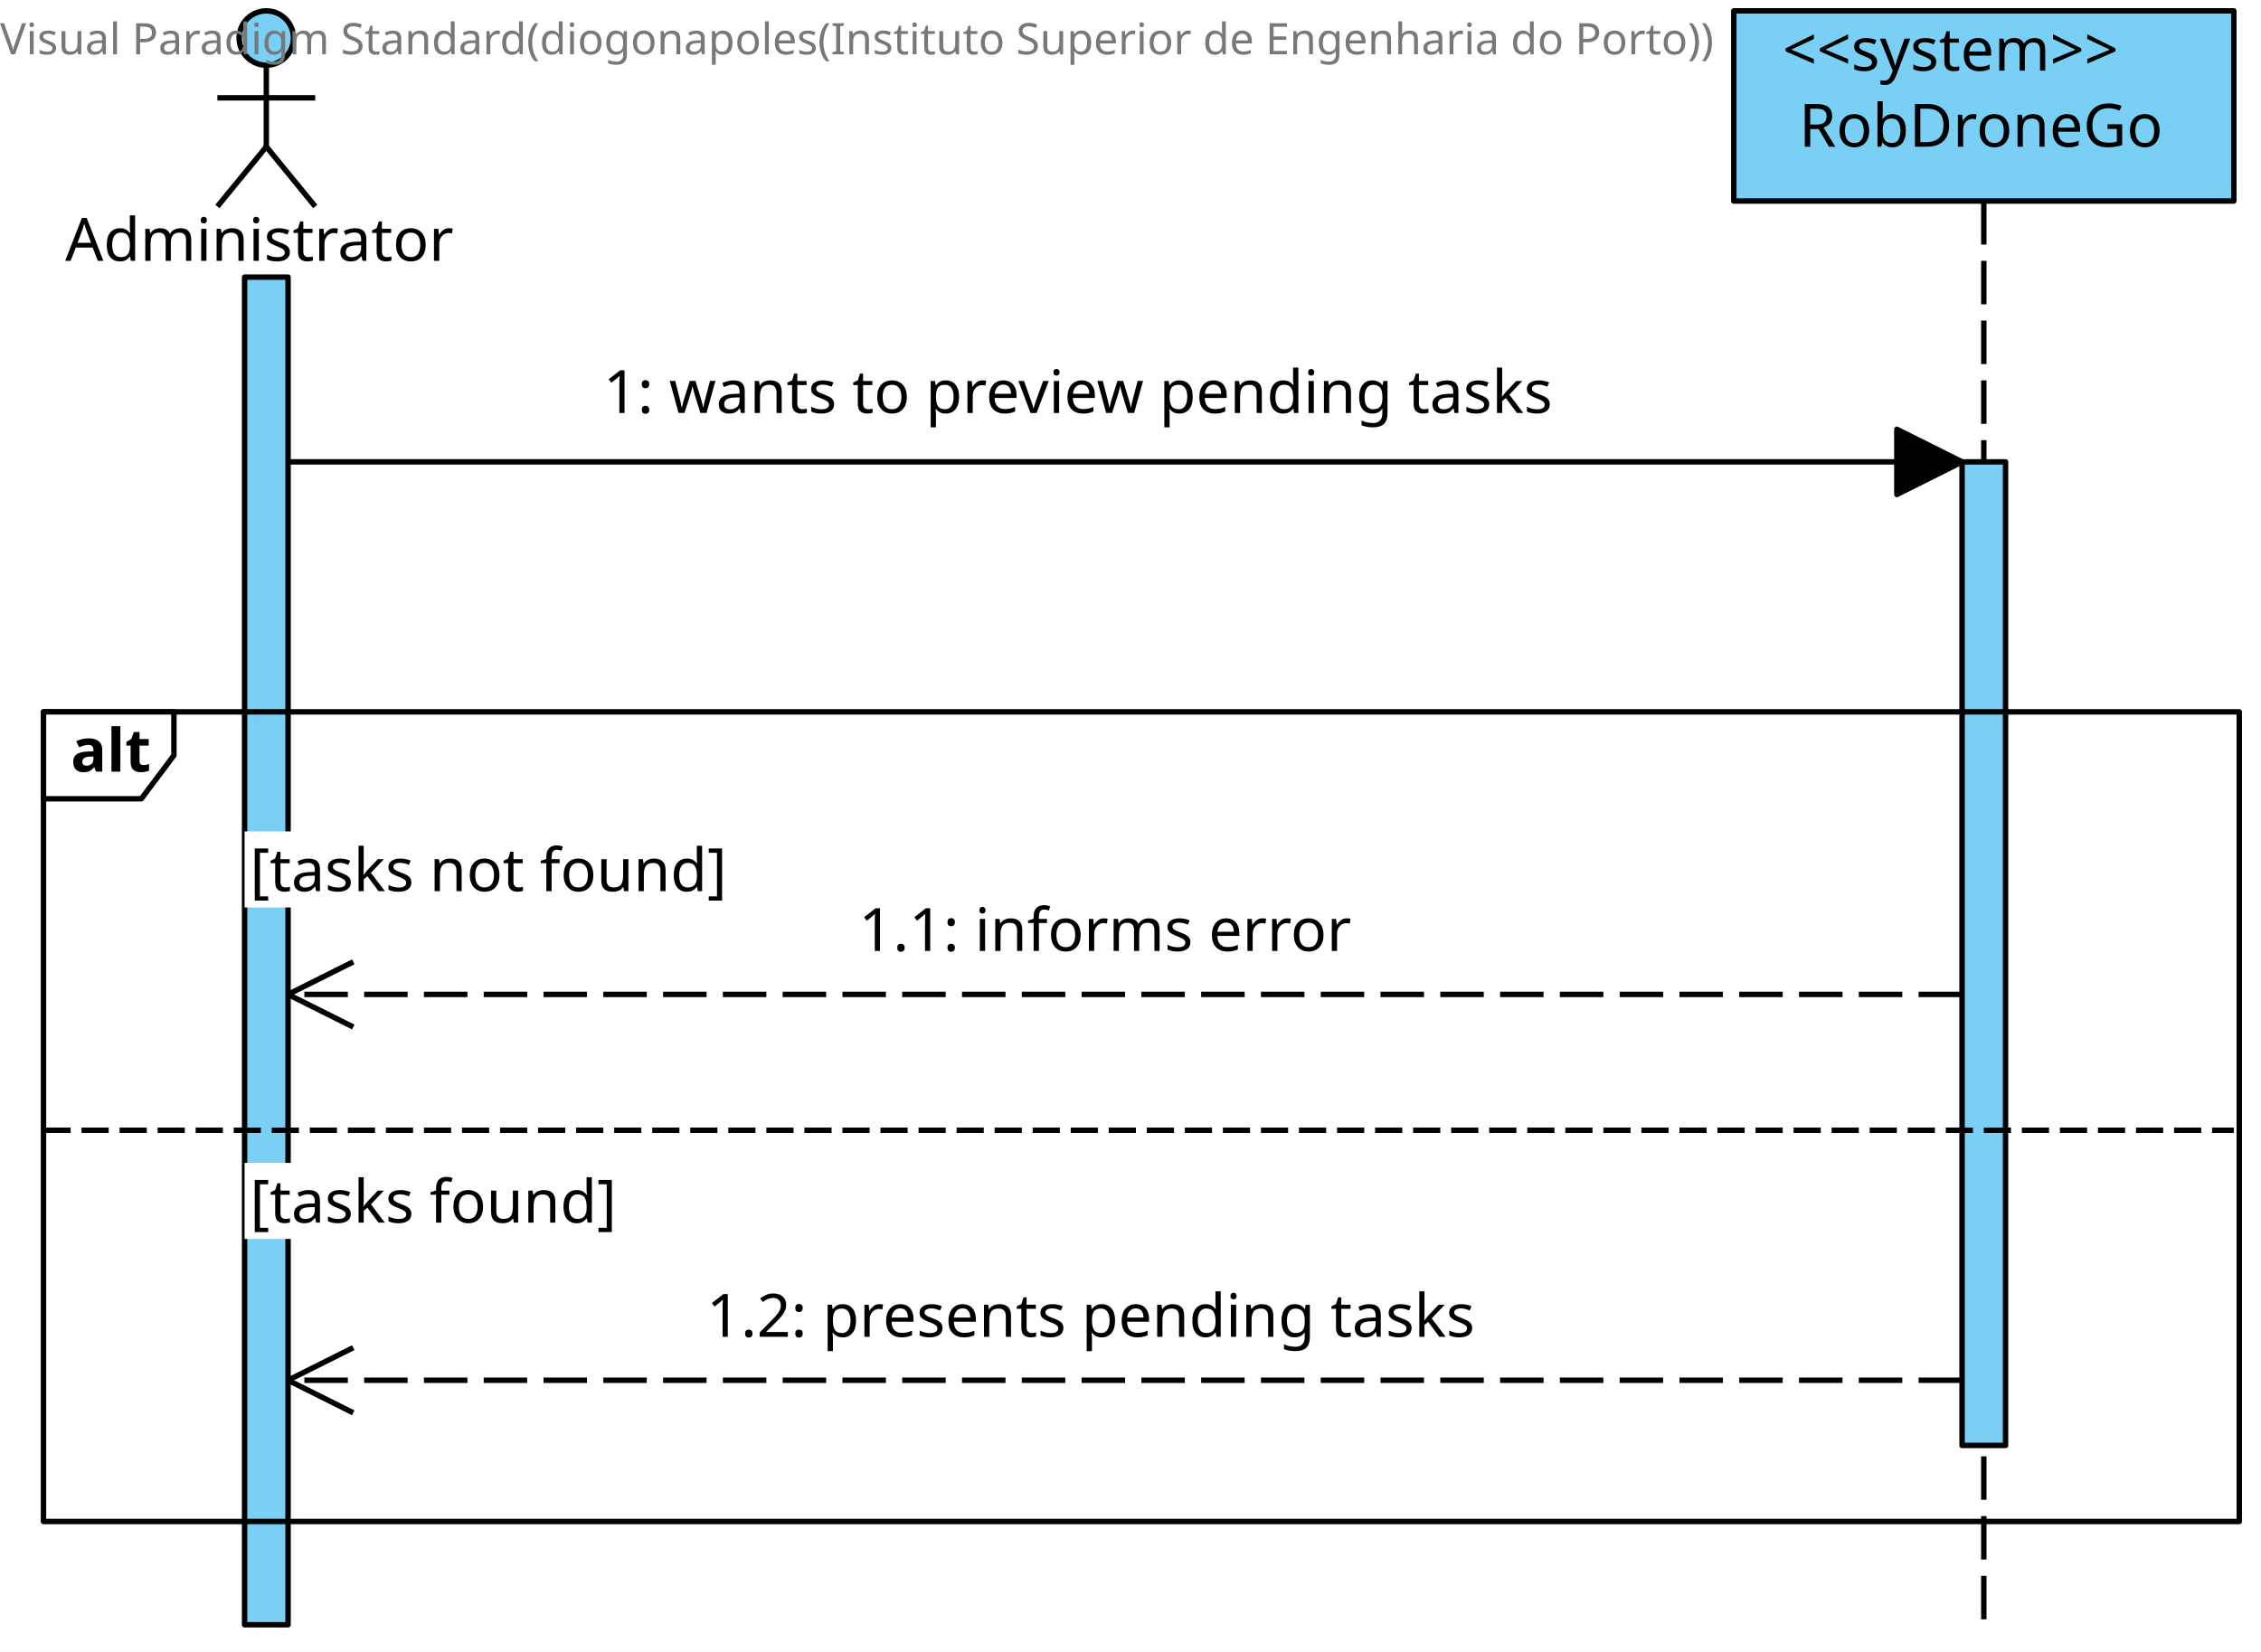
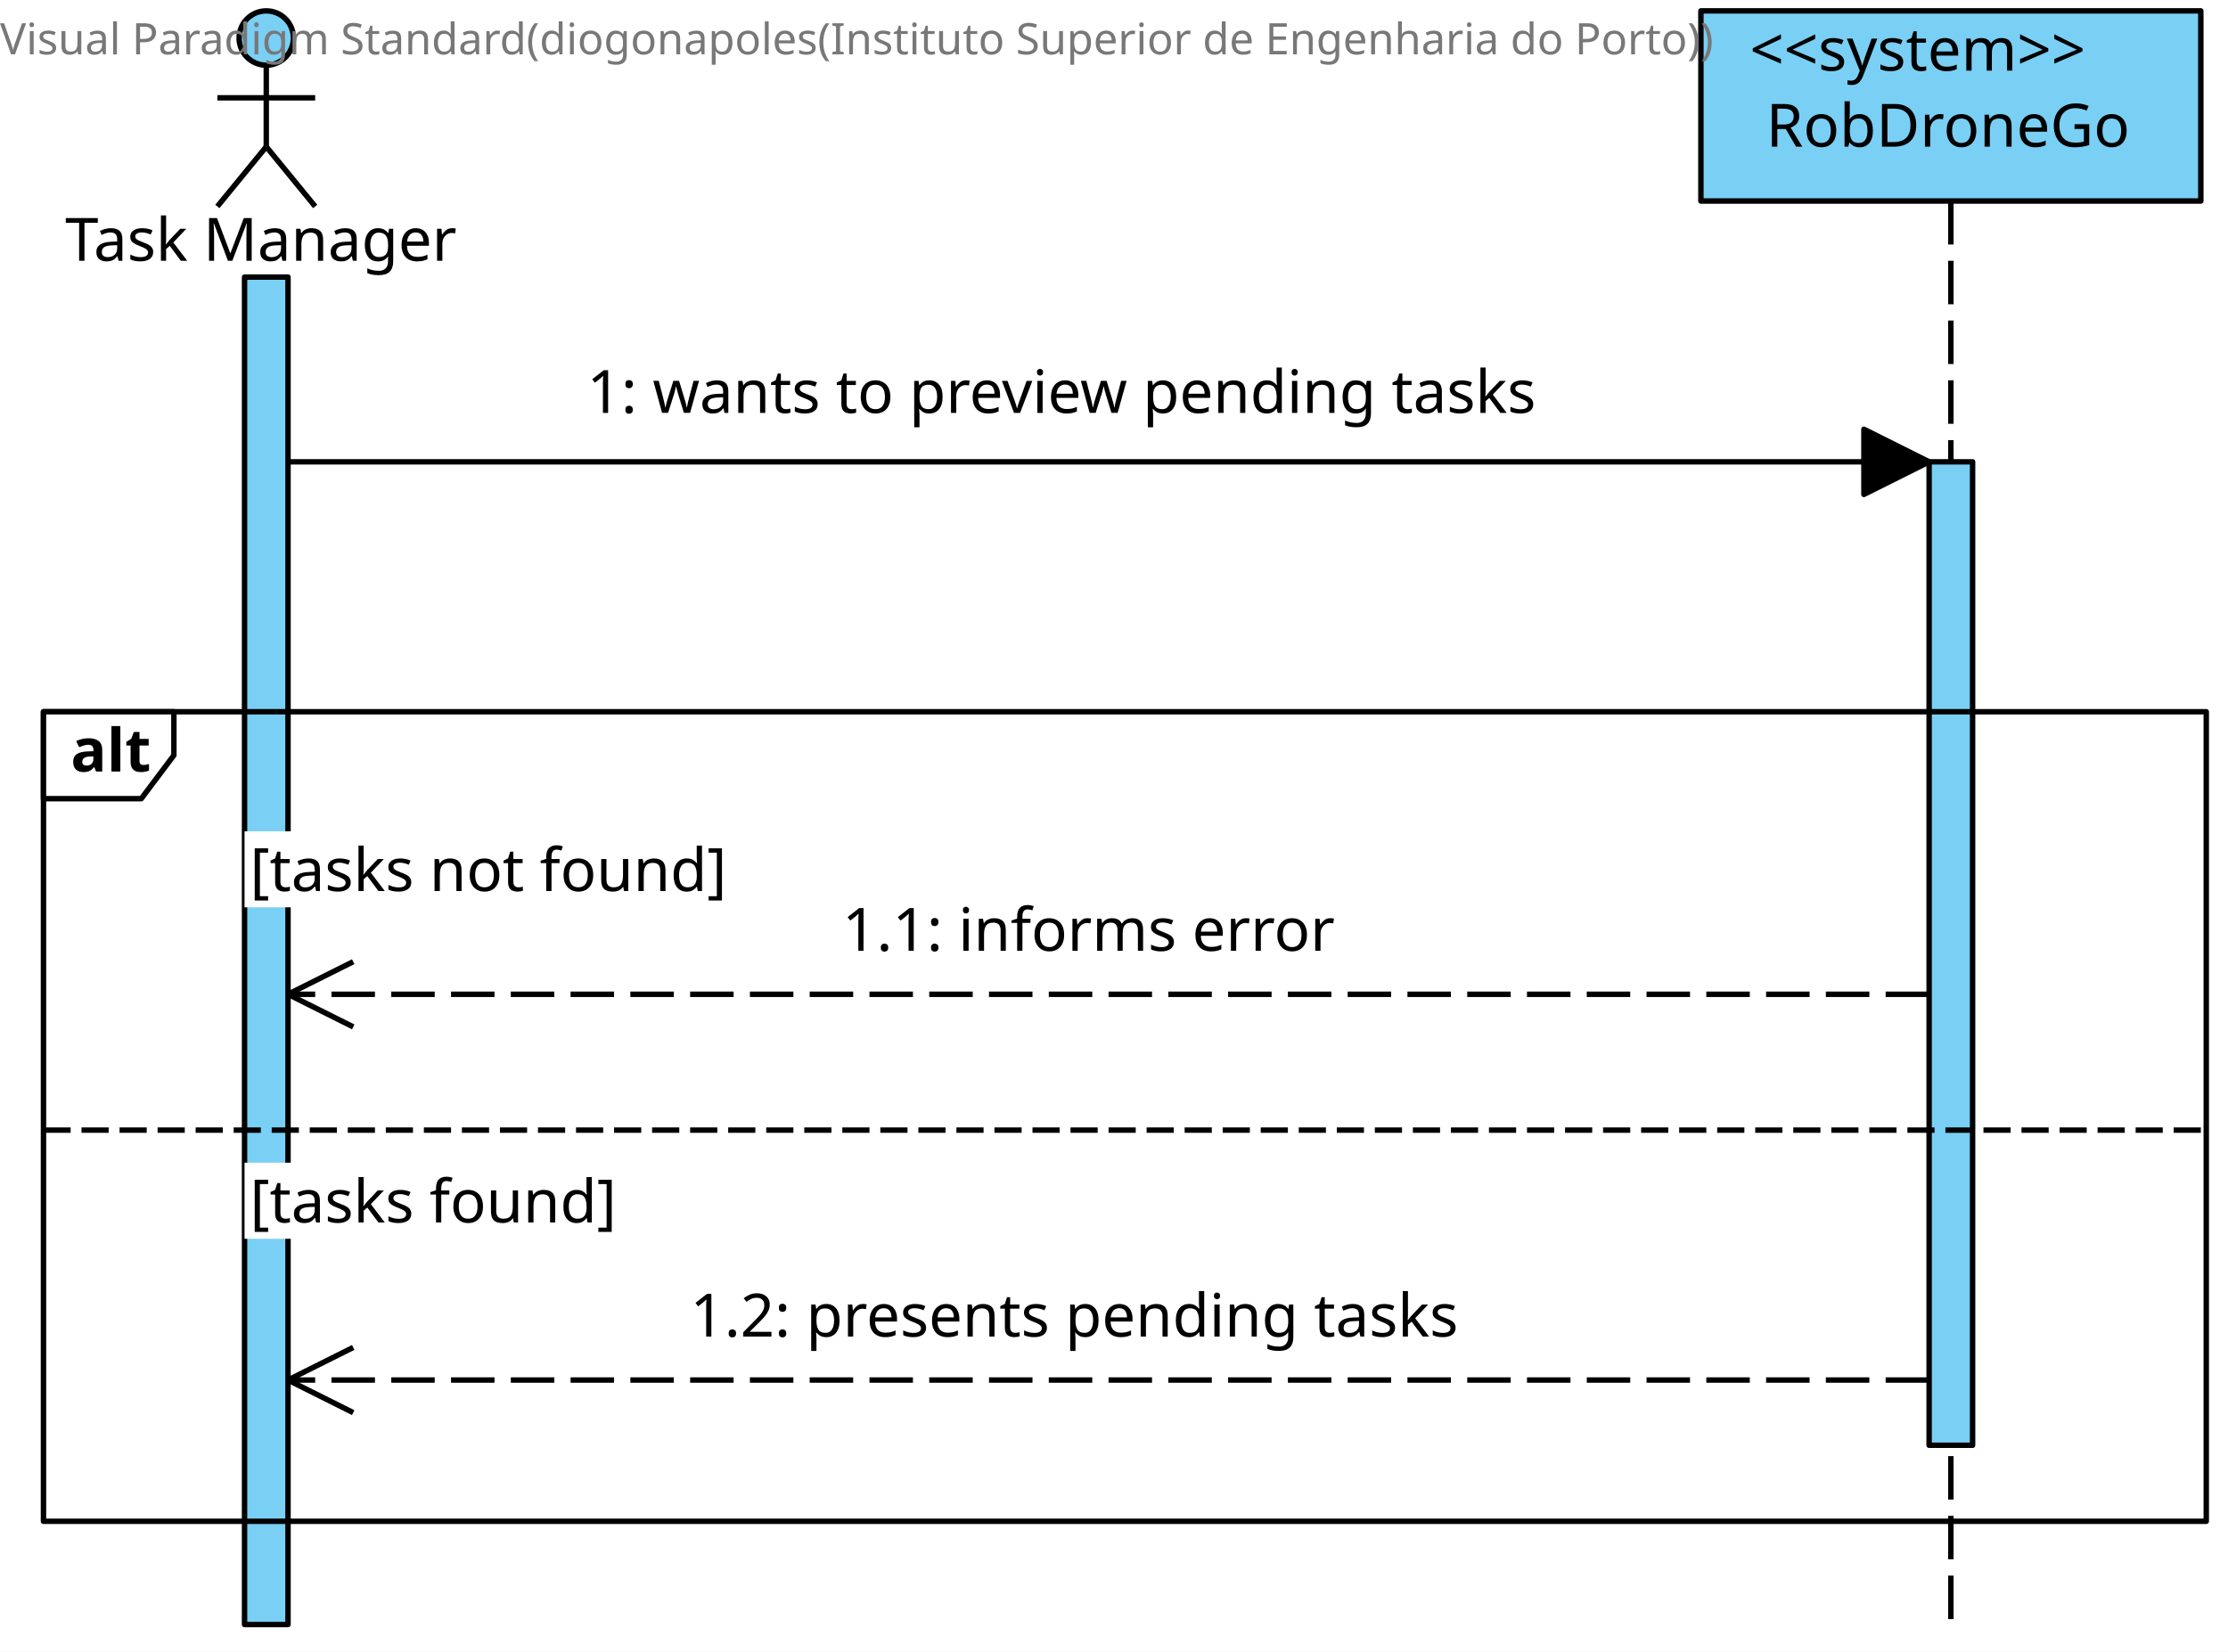
- <svg xmlns="http://www.w3.org/2000/svg" fill-opacity="0" color-rendering="auto" color-interpolation="auto" text-rendering="auto" stroke="rgb(0,0,0)" stroke-linecap="square" width="416" stroke-miterlimit="10" shape-rendering="auto" stroke-opacity="0" fill="rgb(0,0,0)" stroke-dasharray="none" font-weight="normal" stroke-width="1" height="304" font-family="'Dialog'" font-style="normal" stroke-linejoin="miter" font-size="12px" stroke-dashoffset="0" image-rendering="auto">
+ <svg xmlns="http://www.w3.org/2000/svg" fill-opacity="0" color-rendering="auto" color-interpolation="auto" text-rendering="auto" stroke="rgb(0,0,0)" stroke-linecap="square" width="410" stroke-miterlimit="10" shape-rendering="auto" stroke-opacity="0" fill="rgb(0,0,0)" stroke-dasharray="none" font-weight="normal" stroke-width="1" height="304" font-family="'Dialog'" font-style="normal" stroke-linejoin="miter" font-size="12px" stroke-dashoffset="0" image-rendering="auto">
  <defs id="genericDefs" />
  <g>
    <defs id="defs1">
      <clipPath clipPathUnits="userSpaceOnUse" id="clipPath1">
        <path d="M-7 -7 L71 -7 L71 309 L-7 309 L-7 -7 Z" />
      </clipPath>
      <clipPath clipPathUnits="userSpaceOnUse" id="clipPath2">
        <path d="M-7 -7 L104 -7 L104 309 L-7 309 L-7 -7 Z" />
      </clipPath>
      <clipPath clipPathUnits="userSpaceOnUse" id="clipPath3">
        <path d="M-7 -7 L19 -7 L19 192 L-7 192 L-7 -7 Z" />
      </clipPath>
      <clipPath clipPathUnits="userSpaceOnUse" id="clipPath4">
-         <path d="M-7 -7 L415 -7 L415 160 L-7 160 L-7 -7 Z" />
+         <path d="M-7 -7 L409 -7 L409 160 L-7 160 L-7 -7 Z" />
      </clipPath>
      <clipPath clipPathUnits="userSpaceOnUse" id="clipPath5">
-         <path d="M129 22 L129 36 L38 36 L38 22 ZM108 83 L108 97 L38 97 L38 83 ZM-7 -7 L-7 160 L415 160 L415 -7 Z" />
+         <path d="M129 22 L129 36 L38 36 L38 22 ZM108 83 L108 97 L38 97 L38 83 ZM-7 -7 L-7 160 L409 160 L409 -7 Z" />
      </clipPath>
      <clipPath clipPathUnits="userSpaceOnUse" id="clipPath6">
        <path d="M0 0 L0 17 L25 17 L25 0 Z" />
      </clipPath>
      <clipPath clipPathUnits="userSpaceOnUse" id="clipPath7">
-         <path d="M-7 -7 L415 -7 L415 72 L-7 72 L-7 -7 Z" />
+         <path d="M-7 -7 L409 -7 L409 72 L-7 72 L-7 -7 Z" />
      </clipPath>
      <clipPath clipPathUnits="userSpaceOnUse" id="clipPath8">
        <path d="M0 0 L0 14 L112 14 L112 0 Z" />
      </clipPath>
      <clipPath clipPathUnits="userSpaceOnUse" id="clipPath9">
-         <path d="M0 0 L0 4 L404 4 L404 0 Z" />
+         <path d="M0 0 L0 4 L398 4 L398 0 Z" />
      </clipPath>
      <clipPath clipPathUnits="userSpaceOnUse" id="clipPath10">
-         <path d="M-7 -7 L415 -7 L415 82 L-7 82 L-7 -7 Z" />
+         <path d="M-7 -7 L409 -7 L409 82 L-7 82 L-7 -7 Z" />
      </clipPath>
      <clipPath clipPathUnits="userSpaceOnUse" id="clipPath11">
        <path d="M0 0 L0 14 L90 14 L90 0 Z" />
      </clipPath>
      <clipPath clipPathUnits="userSpaceOnUse" id="clipPath12">
+         <path d="M-95 -14 L190 -14 L190 28 L-95 28 L-95 -14 Z" />
+       </clipPath>
+       <clipPath clipPathUnits="userSpaceOnUse" id="clipPath13">
        <path d="M-93 -28 L186 -28 L186 56 L-93 56 L-93 -28 Z" />
      </clipPath>
-       <clipPath clipPathUnits="userSpaceOnUse" id="clipPath13">
-         <path d="M-94 -14 L188 -14 L188 28 L-94 28 L-94 -14 Z" />
-       </clipPath>
      <clipPath clipPathUnits="userSpaceOnUse" id="clipPath14">
-         <path d="M0 0 L412 0 L412 104 L0 104 L0 0 Z" />
+         <path d="M0 0 L406 0 L406 104 L0 104 L0 0 Z" />
      </clipPath>
      <clipPath clipPathUnits="userSpaceOnUse" id="clipPath15">
-         <path d="M302 30 L302 44 L99 44 L99 30 ZM0 0 L0 2 L93 2 L93 16 L0 16 L0 104 L412 104 L412 0 Z" />
+         <path d="M299 30 L299 44 L96 44 L96 30 ZM0 0 L0 2 L94 2 L94 16 L0 16 L0 104 L406 104 L406 0 Z" />
      </clipPath>
      <clipPath clipPathUnits="userSpaceOnUse" id="clipPath16">
-         <path d="M286 31 L286 45 L117 45 L117 31 ZM0 0 L0 104 L412 104 L412 0 Z" />
+         <path d="M283 31 L283 45 L114 45 L114 31 ZM0 0 L0 104 L406 104 L406 0 Z" />
      </clipPath>
      <clipPath clipPathUnits="userSpaceOnUse" id="clipPath17">
-         <path d="M262 31 L262 45 L146 45 L146 31 ZM0 0 L0 104 L117 104 L117 102 L286 102 L286 104 L412 104 L412 0 Z" />
+         <path d="M259 31 L259 45 L143 45 L143 31 ZM0 0 L0 104 L114 104 L114 102 L283 102 L283 104 L406 104 L406 0 Z" />
      </clipPath>
      <clipPath clipPathUnits="userSpaceOnUse" id="clipPath18">
        <path d="M-116 -14 L232 -14 L232 28 L-116 28 L-116 -14 Z" />
      </clipPath>
      <clipPath clipPathUnits="userSpaceOnUse" id="clipPath19">
        <path d="M-169 -14 L338 -14 L338 28 L-169 28 L-169 -14 Z" />
      </clipPath>
      <clipPath clipPathUnits="userSpaceOnUse" id="clipPath20">
        <path d="M-203 -14 L406 -14 L406 28 L-203 28 L-203 -14 Z" />
      </clipPath>
    </defs>
    <g fill="white" text-rendering="geometricPrecision" fill-opacity="1" stroke-opacity="1" stroke="white">
-       <rect x="0" width="416" height="304" y="0" stroke="none" />
+       <rect x="0" width="410" height="304" y="0" stroke="none" />
    </g>
    <g font-size="11px" transform="translate(19,2)" fill-opacity="1" fill="rgb(122,207,245)" text-rendering="geometricPrecision" image-rendering="optimizeQuality" font-family="sans-serif" stroke="rgb(122,207,245)" stroke-opacity="1">
      <circle r="5" clip-path="url(#clipPath1)" cx="30" cy="5" stroke="none" />
      <rect x="26" width="8" height="248" y="49" clip-path="url(#clipPath1)" stroke="none" />
    </g>
    <g stroke-linecap="butt" font-size="11px" transform="translate(19,2)" fill-opacity="1" fill="black" text-rendering="geometricPrecision" image-rendering="optimizeQuality" font-family="sans-serif" stroke-linejoin="round" stroke="black" stroke-opacity="1" stroke-miterlimit="0">
      <circle fill="none" r="5" clip-path="url(#clipPath1)" cx="30" cy="5" />
      <rect fill="none" x="26" width="8" height="248" y="49" clip-path="url(#clipPath1)" />
      <line y2="25" fill="none" x1="30" clip-path="url(#clipPath1)" x2="30" y1="10" />
      <line y2="36" fill="none" x1="30" clip-path="url(#clipPath1)" x2="21" y1="25" />
      <line y2="36" fill="none" x1="30" clip-path="url(#clipPath1)" x2="39" y1="25" />
      <line y2="16" fill="none" x1="21" clip-path="url(#clipPath1)" x2="39" y1="16" />
    </g>
-     <g font-size="11px" transform="translate(319,2)" fill-opacity="1" fill="rgb(122,207,245)" text-rendering="geometricPrecision" image-rendering="optimizeQuality" font-family="sans-serif" stroke="rgb(122,207,245)" stroke-opacity="1">
+     <g font-size="11px" transform="translate(313,2)" fill-opacity="1" fill="rgb(122,207,245)" text-rendering="geometricPrecision" image-rendering="optimizeQuality" font-family="sans-serif" stroke="rgb(122,207,245)" stroke-opacity="1">
      <rect x="0" width="92" height="35" y="0" clip-path="url(#clipPath2)" stroke="none" />
    </g>
-     <g stroke-linecap="butt" font-size="11px" transform="translate(319,2)" fill-opacity="1" fill="black" text-rendering="geometricPrecision" image-rendering="optimizeQuality" font-family="sans-serif" stroke-linejoin="round" stroke="black" stroke-opacity="1" stroke-miterlimit="0">
+     <g stroke-linecap="butt" font-size="11px" transform="translate(313,2)" fill-opacity="1" fill="black" text-rendering="geometricPrecision" image-rendering="optimizeQuality" font-family="sans-serif" stroke-linejoin="round" stroke="black" stroke-opacity="1" stroke-miterlimit="0">
      <rect fill="none" x="0" width="92" height="35" y="0" clip-path="url(#clipPath2)" />
      <line clip-path="url(#clipPath2)" fill="none" x1="46" x2="46" y1="35" y2="298" stroke-linejoin="bevel" stroke-dasharray="8,3" />
    </g>
-     <g font-size="11px" transform="translate(361,85)" fill-opacity="1" fill="rgb(122,207,245)" text-rendering="geometricPrecision" image-rendering="optimizeQuality" font-family="sans-serif" stroke="rgb(122,207,245)" stroke-opacity="1">
+     <g font-size="11px" transform="translate(355,85)" fill-opacity="1" fill="rgb(122,207,245)" text-rendering="geometricPrecision" image-rendering="optimizeQuality" font-family="sans-serif" stroke="rgb(122,207,245)" stroke-opacity="1">
      <rect x="0" width="8" height="181" y="0" clip-path="url(#clipPath3)" stroke="none" />
    </g>
-     <g stroke-linecap="butt" font-size="11px" transform="translate(361,85)" fill-opacity="1" fill="black" text-rendering="geometricPrecision" image-rendering="optimizeQuality" font-family="sans-serif" stroke-linejoin="round" stroke="black" stroke-opacity="1" stroke-miterlimit="0">
+     <g stroke-linecap="butt" font-size="11px" transform="translate(355,85)" fill-opacity="1" fill="black" text-rendering="geometricPrecision" image-rendering="optimizeQuality" font-family="sans-serif" stroke-linejoin="round" stroke="black" stroke-opacity="1" stroke-miterlimit="0">
      <rect fill="none" x="0" width="8" height="181" y="0" clip-path="url(#clipPath3)" />
    </g>
    <g fill-opacity="1" text-rendering="geometricPrecision" stroke="black" stroke-linecap="butt" transform="translate(8,131)" stroke-miterlimit="0" stroke-opacity="1" fill="black" font-weight="bold" font-family="sans-serif" stroke-linejoin="round" font-size="11px" image-rendering="optimizeQuality">
-       <rect fill="none" x="0" width="404" height="149" y="0" clip-path="url(#clipPath5)" />
+       <rect fill="none" x="0" width="398" height="149" y="0" clip-path="url(#clipPath5)" />
    </g>
    <g font-size="11px" transform="translate(8,131)" fill-opacity="1" fill="white" text-rendering="geometricPrecision" image-rendering="optimizeQuality" font-family="sans-serif" stroke="white" font-weight="bold" stroke-opacity="1">
      <path d="M24 0 L24 8 L18 16 L0 16 L0 0 Z" stroke="none" clip-path="url(#clipPath5)" />
    </g>
    <g fill-opacity="1" text-rendering="geometricPrecision" stroke="black" stroke-linecap="butt" transform="translate(8,131)" stroke-miterlimit="0" stroke-opacity="1" fill="black" font-weight="bold" font-family="sans-serif" stroke-linejoin="round" font-size="11px" image-rendering="optimizeQuality">
      <path fill="none" d="M24 0 L24 8 L18 16 L0 16 L0 0 Z" clip-path="url(#clipPath5)" />
    </g>
    <g font-size="11px" transform="translate(8,131)" fill-opacity="1" fill="black" text-rendering="geometricPrecision" image-rendering="optimizeQuality" font-family="sans-serif" stroke="black" font-weight="bold" stroke-opacity="1">
      <text x="5" xml:space="preserve" y="11" clip-path="url(#clipPath6)" stroke="none">alt</text>
    </g>
    <g fill-opacity="1" text-rendering="geometricPrecision" stroke="black" stroke-linecap="butt" transform="translate(8,148)" stroke-miterlimit="0" stroke-opacity="1" fill="black" stroke-dasharray="5,2" font-family="sans-serif" stroke-linejoin="bevel" font-size="11px" image-rendering="optimizeQuality">
-       <line y2="60" fill="none" x1="0" clip-path="url(#clipPath7)" x2="403" y1="60" />
+       <line y2="60" fill="none" x1="0" clip-path="url(#clipPath7)" x2="397" y1="60" />
    </g>
    <g font-size="11px" transform="translate(36,153)" fill-opacity="1" fill="white" text-rendering="geometricPrecision" image-rendering="optimizeQuality" font-family="sans-serif" stroke="white" stroke-opacity="1">
      <rect x="9" width="93" height="16" y="-1" clip-path="url(#clipPath8)" stroke="none" />
      <text fill="black" x="10" xml:space="preserve" y="11" clip-path="url(#clipPath8)" stroke="none">[tasks not found]</text>
    </g>
    <g font-size="11px" transform="translate(36,214)" fill-opacity="1" fill="white" text-rendering="geometricPrecision" image-rendering="optimizeQuality" font-family="sans-serif" stroke="white" stroke-opacity="1">
      <rect x="9" width="72" height="16" y="-1" clip-path="url(#clipPath11)" stroke="none" />
      <text fill="black" x="10" xml:space="preserve" y="11" clip-path="url(#clipPath11)" stroke="none">[tasks found]</text>
    </g>
-     <g font-size="11px" transform="translate(319,2)" fill-opacity="1" fill="black" text-rendering="geometricPrecision" image-rendering="optimizeQuality" font-family="sans-serif" stroke="black" stroke-opacity="1">
-       <text x="9" xml:space="preserve" y="11" clip-path="url(#clipPath12)" stroke="none">&lt;&lt;system&gt;&gt;</text>
-       <text x="12" xml:space="preserve" y="25" clip-path="url(#clipPath12)" stroke="none">RobDroneGo</text>
+     <g font-size="11px" transform="translate(2,37)" fill-opacity="1" fill="black" text-rendering="geometricPrecision" image-rendering="optimizeQuality" font-family="sans-serif" stroke="black" stroke-opacity="1">
+       <text x="10" xml:space="preserve" y="11" clip-path="url(#clipPath12)" stroke="none">Task Manager</text>
    </g>
-     <g font-size="11px" transform="translate(2,37)" fill-opacity="1" fill="black" text-rendering="geometricPrecision" image-rendering="optimizeQuality" font-family="sans-serif" stroke="black" stroke-opacity="1">
-       <text x="10" xml:space="preserve" y="11" clip-path="url(#clipPath13)" stroke="none">Administrator</text>
+     <g font-size="11px" transform="translate(313,2)" fill-opacity="1" fill="black" text-rendering="geometricPrecision" image-rendering="optimizeQuality" font-family="sans-serif" stroke="black" stroke-opacity="1">
+       <text x="9" xml:space="preserve" y="11" clip-path="url(#clipPath13)" stroke="none">&lt;&lt;system&gt;&gt;</text>
+       <text x="12" xml:space="preserve" y="25" clip-path="url(#clipPath13)" stroke="none">RobDroneGo</text>
    </g>
    <g stroke-linecap="butt" font-size="11px" transform="translate(3,35)" fill-opacity="1" fill="black" text-rendering="geometricPrecision" image-rendering="optimizeQuality" font-family="sans-serif" stroke-linejoin="round" stroke="black" stroke-opacity="1">
-       <line y2="50" fill="none" x1="50" clip-path="url(#clipPath15)" x2="358" y1="50" />
-       <polygon points=" 358 50 346 44 346 56" clip-path="url(#clipPath15)" stroke="none" />
-       <polygon fill="none" points=" 358 50 346 44 346 56" clip-path="url(#clipPath15)" />
+       <line y2="50" fill="none" x1="50" clip-path="url(#clipPath15)" x2="352" y1="50" />
+       <polygon points=" 352 50 340 44 340 56" clip-path="url(#clipPath15)" stroke="none" />
+       <polygon fill="none" points=" 352 50 340 44 340 56" clip-path="url(#clipPath15)" />
    </g>
    <g fill-opacity="1" text-rendering="geometricPrecision" stroke="black" stroke-linecap="butt" transform="translate(3,204)" stroke-miterlimit="0" stroke-opacity="1" fill="black" stroke-dasharray="8,3" font-family="sans-serif" stroke-linejoin="round" font-size="11px" image-rendering="optimizeQuality">
-       <line y2="50" fill="none" x1="358" clip-path="url(#clipPath16)" x2="50" y1="50" />
+       <line y2="50" fill="none" x1="352" clip-path="url(#clipPath16)" x2="50" y1="50" />
      <line clip-path="url(#clipPath16)" fill="none" x1="50" x2="62" y1="50" y2="56" stroke-dasharray="none" stroke-miterlimit="10" />
      <line clip-path="url(#clipPath16)" fill="none" x1="50" x2="62" y1="50" y2="44" stroke-dasharray="none" stroke-miterlimit="10" />
    </g>
    <g fill-opacity="1" text-rendering="geometricPrecision" stroke="black" stroke-linecap="butt" transform="translate(3,133)" stroke-miterlimit="0" stroke-opacity="1" fill="black" stroke-dasharray="8,3" font-family="sans-serif" stroke-linejoin="round" font-size="11px" image-rendering="optimizeQuality">
-       <line y2="50" fill="none" x1="358" clip-path="url(#clipPath17)" x2="50" y1="50" />
+       <line y2="50" fill="none" x1="352" clip-path="url(#clipPath17)" x2="50" y1="50" />
      <line clip-path="url(#clipPath17)" fill="none" x1="50" x2="62" y1="50" y2="56" stroke-dasharray="none" stroke-miterlimit="10" />
      <line clip-path="url(#clipPath17)" fill="none" x1="50" x2="62" y1="50" y2="44" stroke-dasharray="none" stroke-miterlimit="10" />
    </g>
-     <g font-size="11px" transform="translate(149,164)" fill-opacity="1" fill="white" text-rendering="geometricPrecision" image-rendering="optimizeQuality" font-family="sans-serif" stroke="white" stroke-opacity="1">
+     <g font-size="11px" transform="translate(146,164)" fill-opacity="1" fill="white" text-rendering="geometricPrecision" image-rendering="optimizeQuality" font-family="sans-serif" stroke="white" stroke-opacity="1">
      <rect x="0" width="116" height="14" y="0" clip-path="url(#clipPath18)" stroke="none" />
      <text fill="black" x="9" xml:space="preserve" y="11" clip-path="url(#clipPath18)" stroke="none">1.1: informs error</text>
    </g>
-     <g font-size="11px" transform="translate(120,235)" fill-opacity="1" fill="white" text-rendering="geometricPrecision" image-rendering="optimizeQuality" font-family="sans-serif" stroke="white" stroke-opacity="1">
+     <g font-size="11px" transform="translate(117,235)" fill-opacity="1" fill="white" text-rendering="geometricPrecision" image-rendering="optimizeQuality" font-family="sans-serif" stroke="white" stroke-opacity="1">
      <rect x="0" width="169" height="14" y="0" clip-path="url(#clipPath19)" stroke="none" />
      <text fill="black" x="10" xml:space="preserve" y="11" clip-path="url(#clipPath19)" stroke="none">1.2: presents pending tasks</text>
    </g>
-     <g font-size="11px" transform="translate(102,65)" fill-opacity="1" fill="white" text-rendering="geometricPrecision" image-rendering="optimizeQuality" font-family="sans-serif" stroke="white" stroke-opacity="1">
+     <g font-size="11px" transform="translate(99,65)" fill-opacity="1" fill="white" text-rendering="geometricPrecision" image-rendering="optimizeQuality" font-family="sans-serif" stroke="white" stroke-opacity="1">
      <rect x="0" width="203" height="14" y="0" clip-path="url(#clipPath20)" stroke="none" />
      <text fill="black" x="9" xml:space="preserve" y="11" clip-path="url(#clipPath20)" stroke="none">1: wants to preview pending tasks</text>
    </g>
    <g font-size="8px" fill-opacity="1" fill="rgb(120,120,120)" text-rendering="geometricPrecision" image-rendering="optimizeQuality" stroke="rgb(120,120,120)" stroke-opacity="1">
      <text x="0" xml:space="preserve" y="10" stroke="none">Visual Paradigm Standard(diogonapoles(Instituto Superior de Engenharia do Porto))</text>
    </g>
  </g>
</svg>
